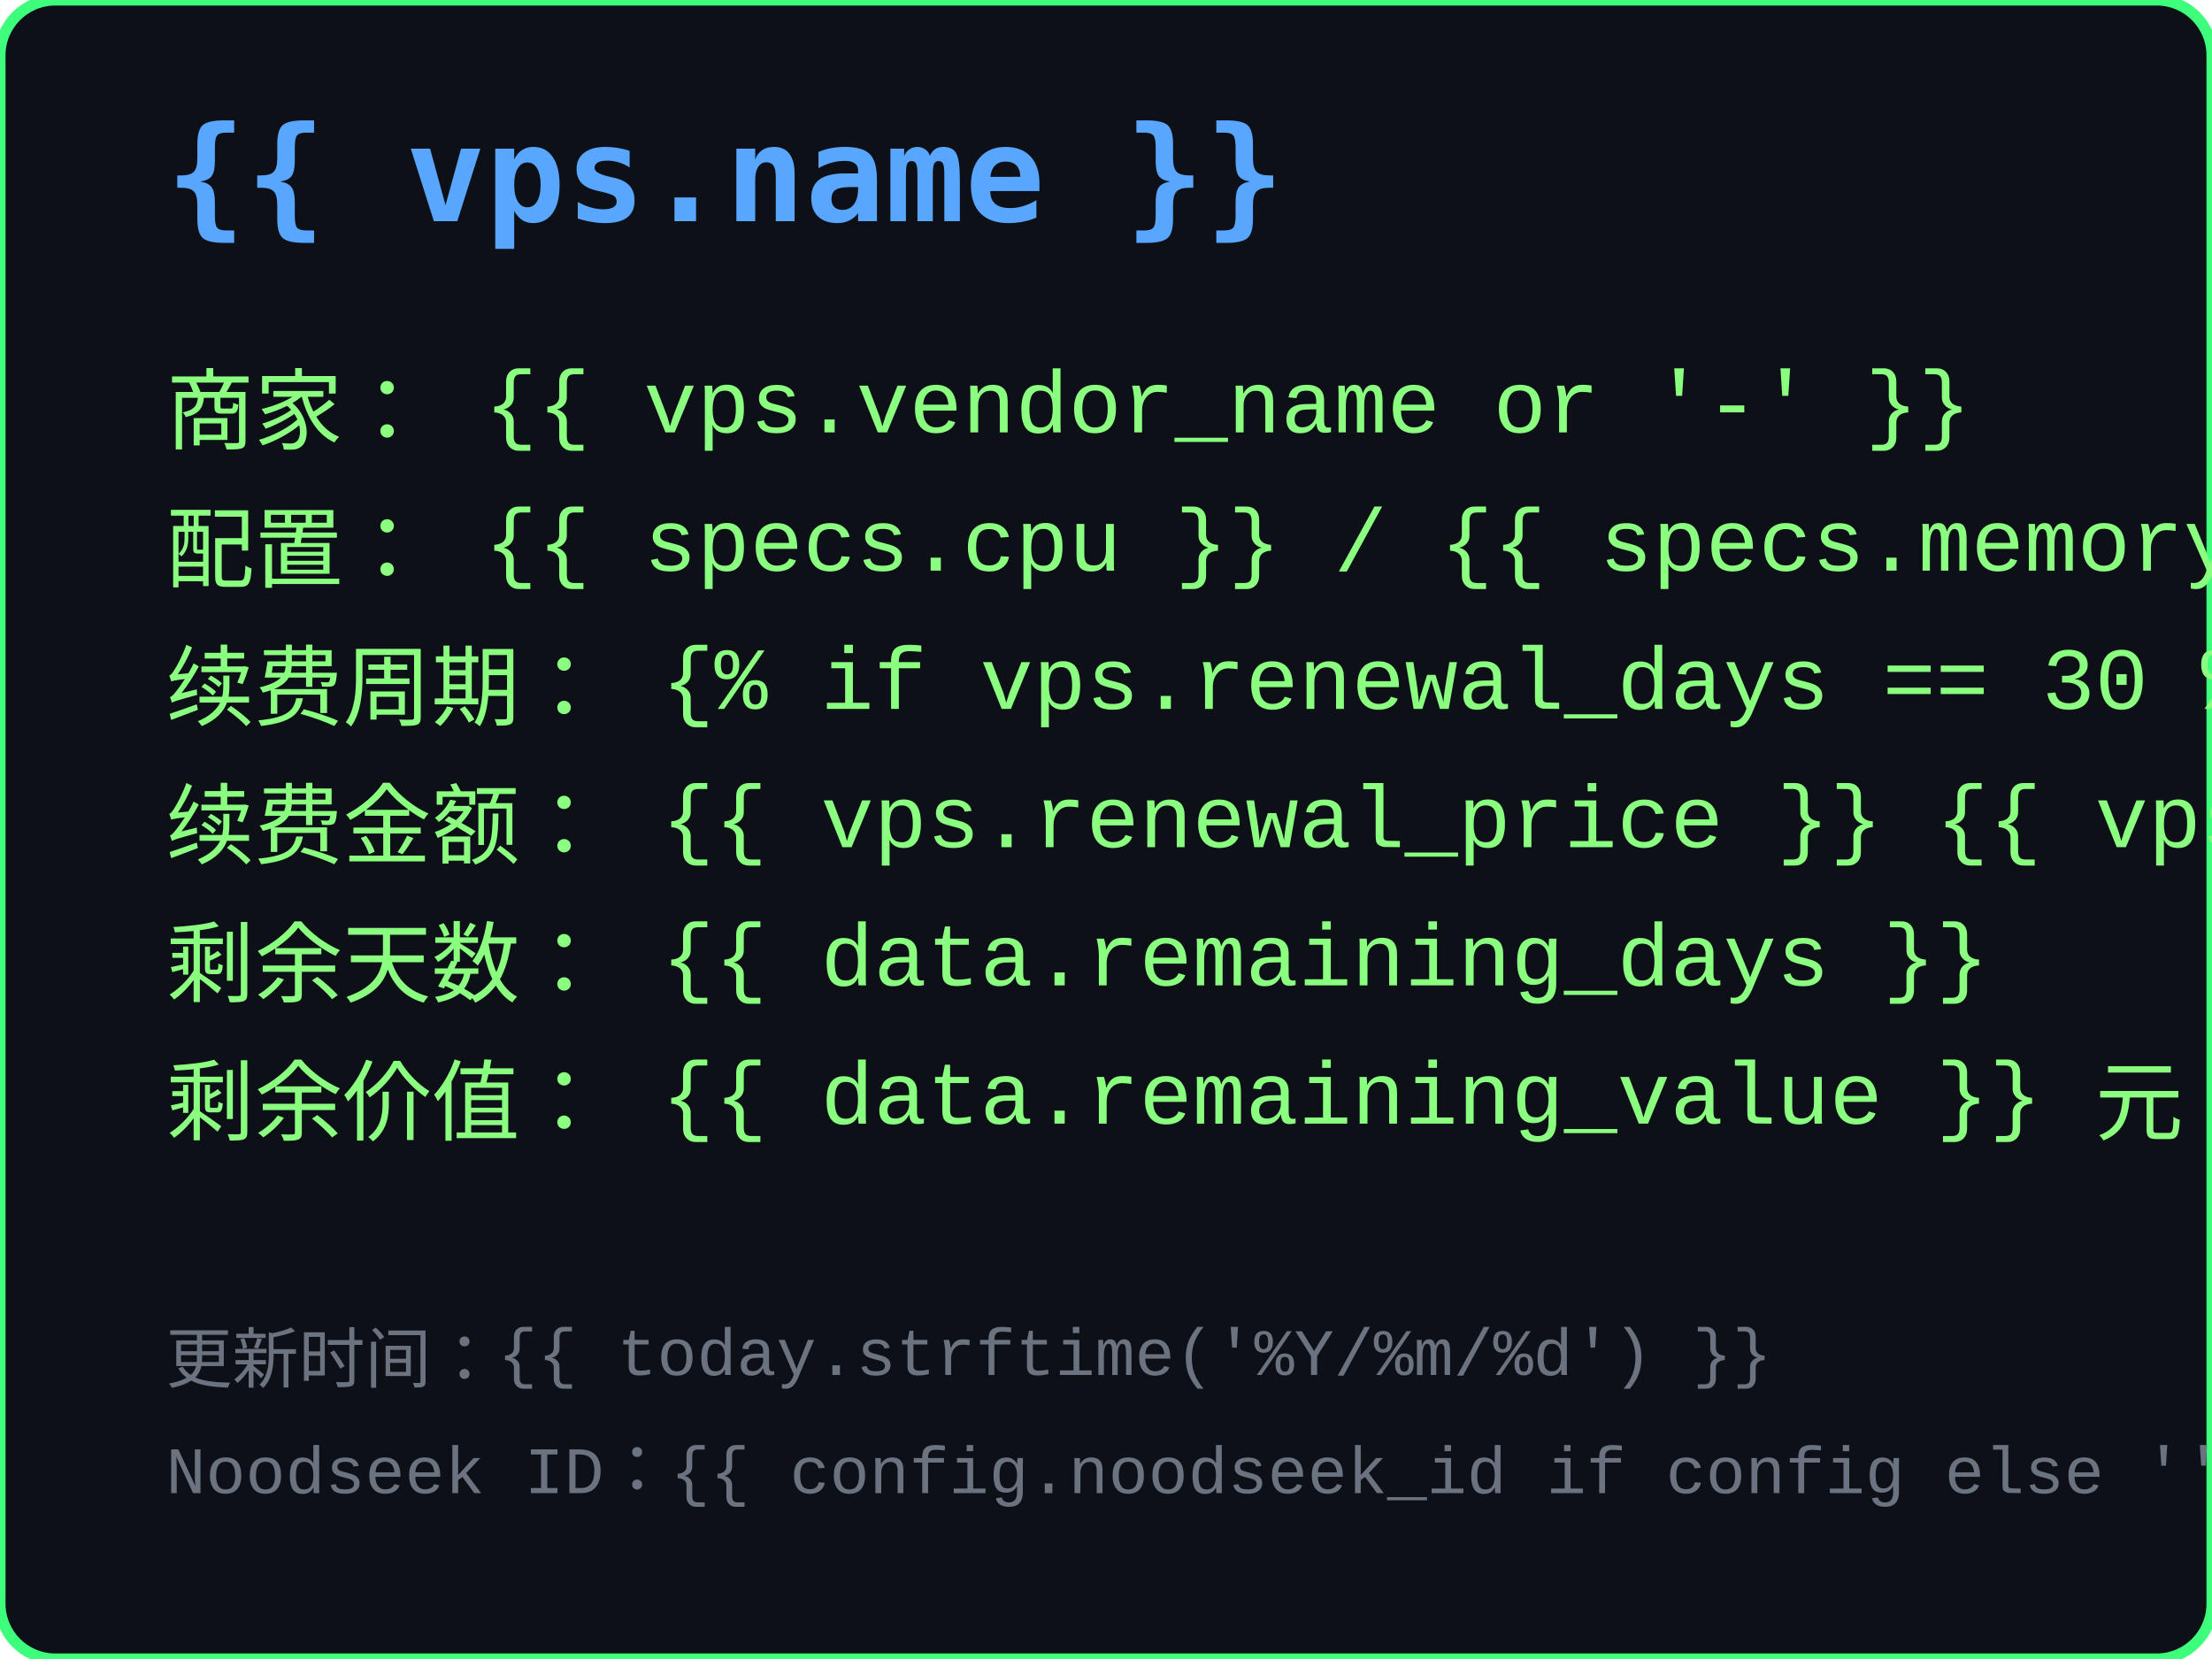
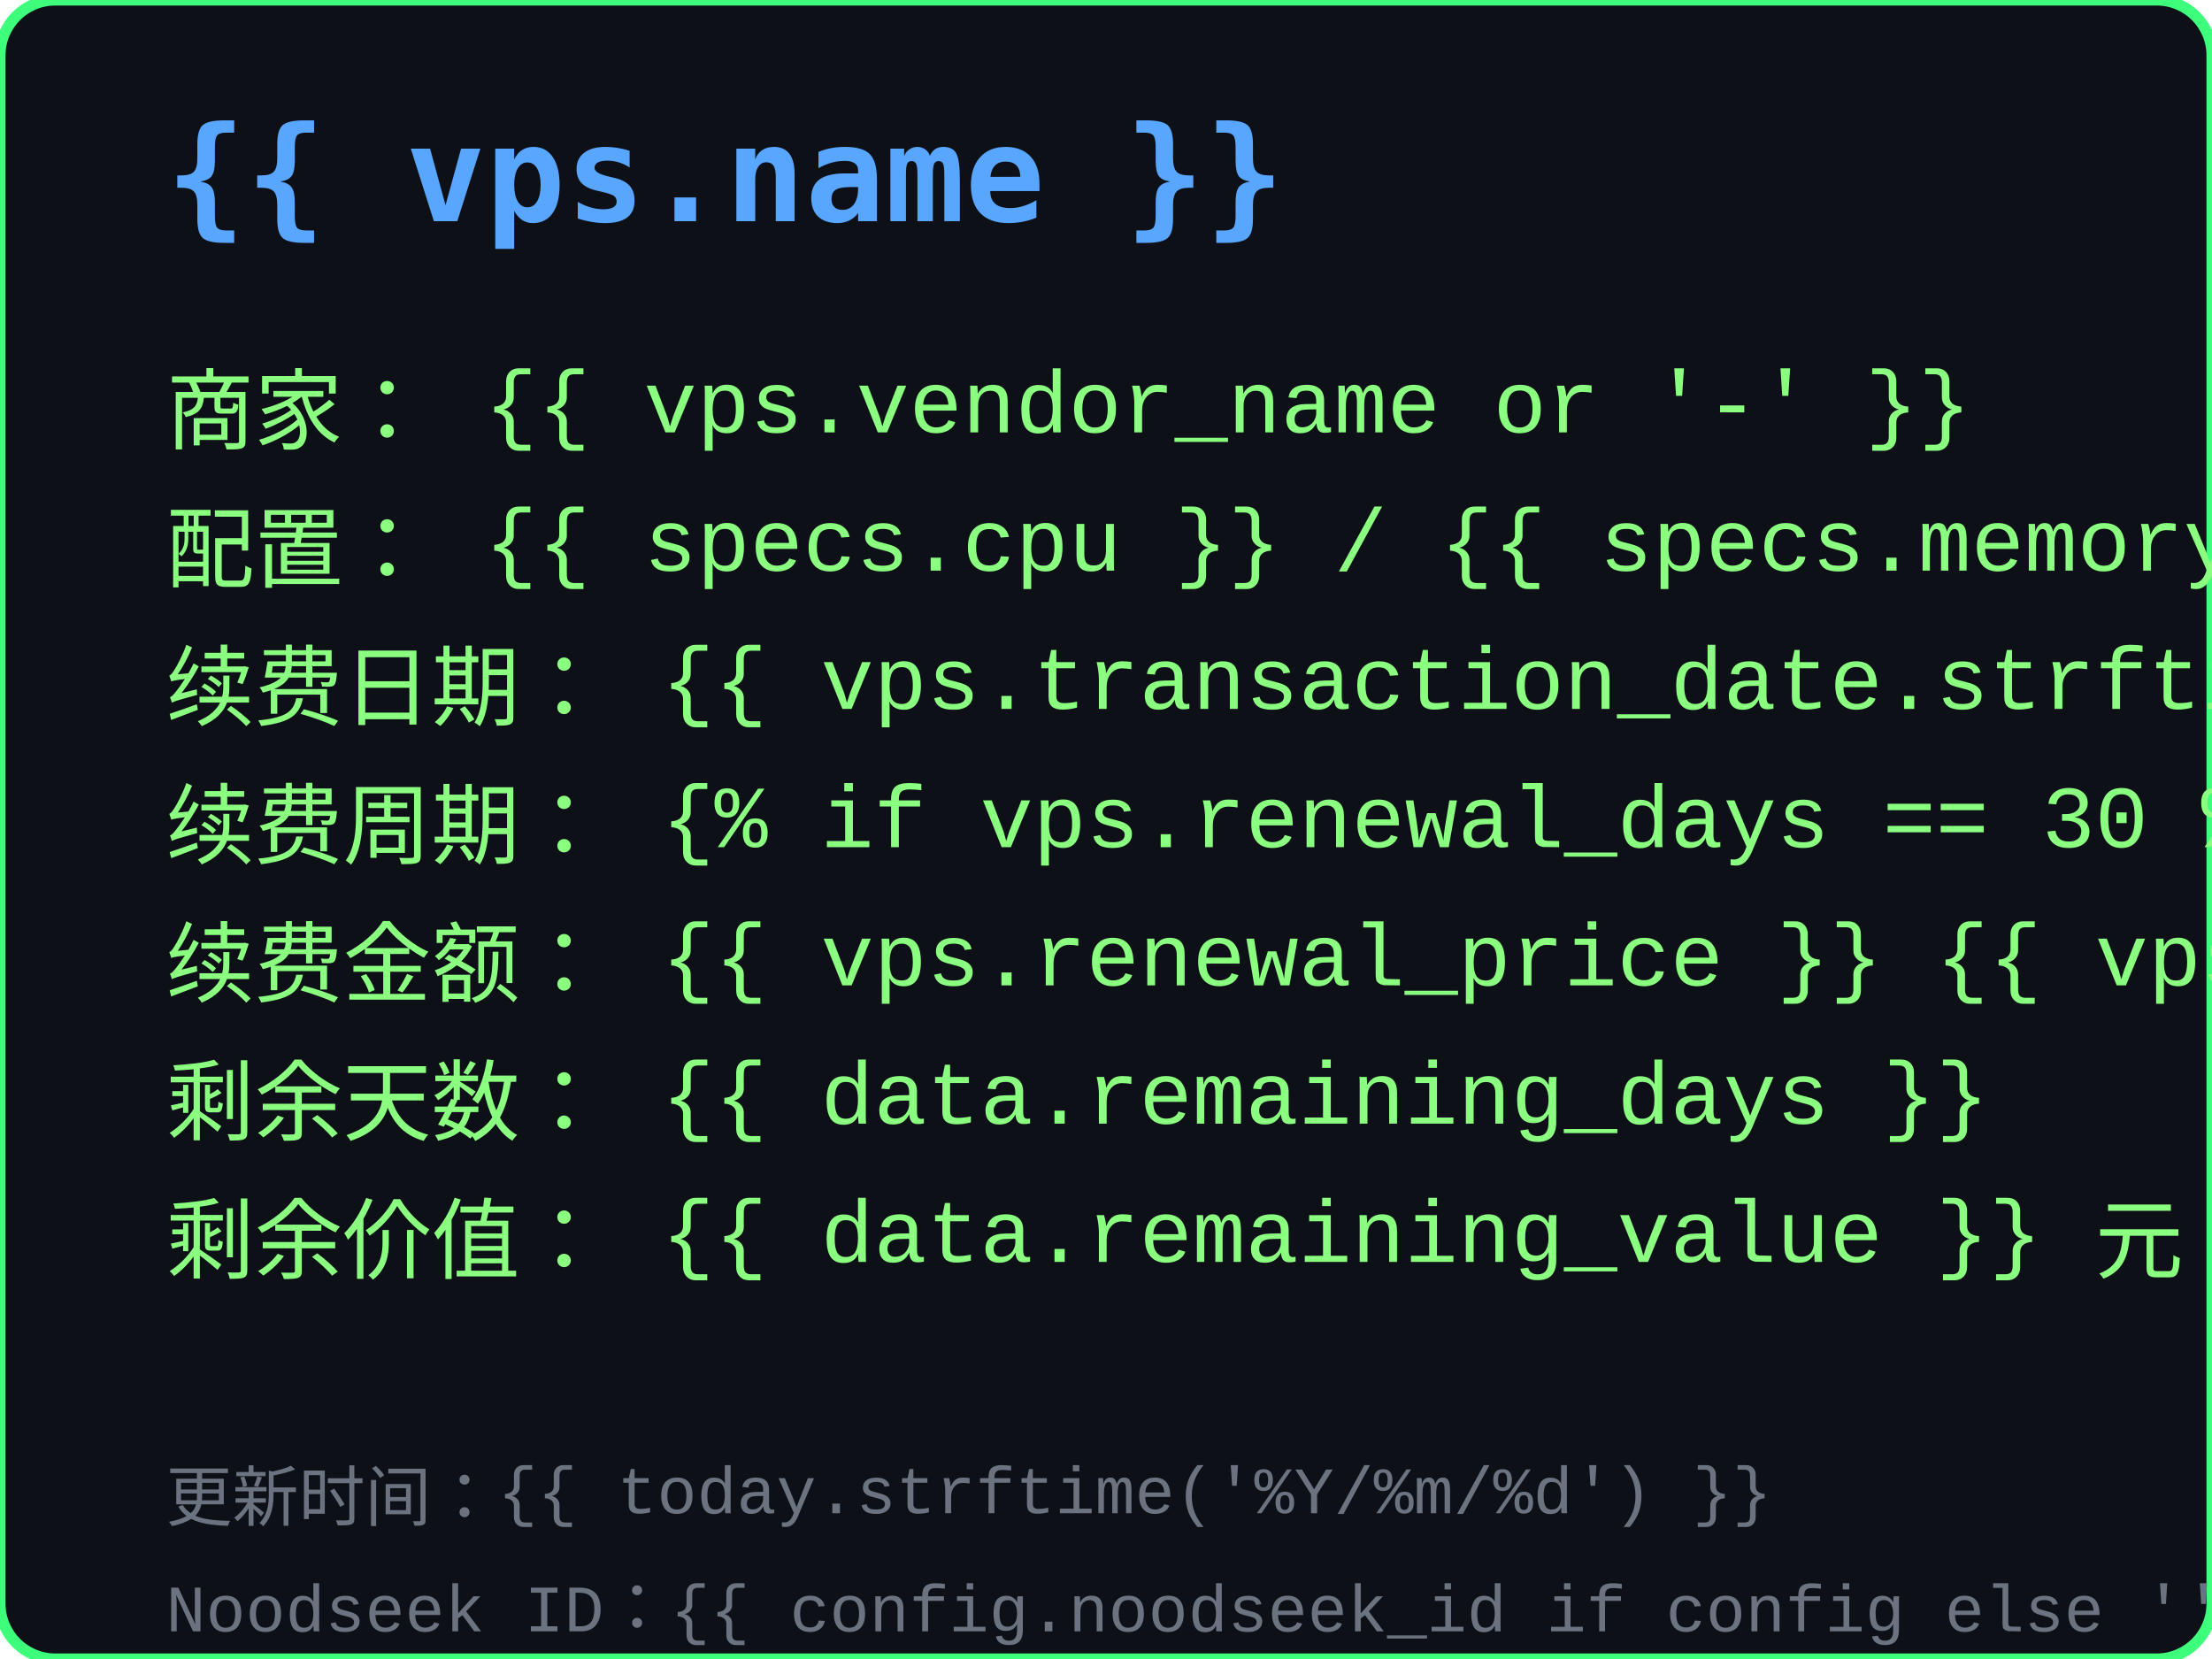
<svg xmlns="http://www.w3.org/2000/svg" width="400" height="300">
  <style>
    .title {
      fill: #58a6ff;
      font-size: 24px;
      font-family: 'Share Tech Mono', monospace;
      font-weight: bold;
    }
    .label {
      fill: #8aff80;
      font-size: 16px;
      font-family: 'Courier New', monospace;
    }
    .footer {
      fill: #6b7280;
      font-size: 12px;
      font-family: 'Courier New', monospace;
    }
    rect {
      fill: #0d1117;
      stroke: #3eff7c;
      stroke-width: 2;
      rx: 10;
      ry: 10;
    }
  </style>
  <rect width="100%" height="100%" />
  <text x="30" y="40" class="title">{{ vps.name }}</text>
  <text x="30" y="80" class="label">商家： {{ vps.vendor_name or '-' }}</text>
  <text x="30" y="105" class="label">配置： {{ specs.cpu }} / {{ specs.memory }} / {{ specs.storage }}</text>
-   <text x="30" y="130" class="label">续费周期： {% if vps.renewal_days == 30 %}每月{% elif vps.renewal_days == 90 %}每季度{% elif vps.renewal_days == 365 %}每年{% elif vps.renewal_days == 1095 %}三年{% elif vps.renewal_days %}{{ vps.renewal_days }}天{% else %}-{% endif %}</text>
-   <text x="30" y="155" class="label">续费金额： {{ vps.renewal_price }} {{ vps.currency }}</text>
-   <text x="30" y="180" class="label">剩余天数： {{ data.remaining_days }}</text>
-   <text x="30" y="205" class="label">剩余价值： {{ data.remaining_value }} 元</text>
-   <text x="30" y="250" class="footer">更新时间：{{ today.strftime('%Y/%m/%d') }}</text>
-   <text x="30" y="270" class="footer">Noodseek ID：{{ config.noodseek_id if config else '' }}</text>
+   <text x="30" y="130" class="label">续费日期： {{ vps.transaction_date.strftime('%Y/%m/%d') if vps.transaction_date else '-' }}</text>
+   <text x="30" y="155" class="label">续费周期： {% if vps.renewal_days == 30 %}每月{% elif vps.renewal_days == 90 %}每季度{% elif vps.renewal_days == 365 %}每年{% elif vps.renewal_days == 1095 %}三年{% elif vps.renewal_days %}{{ vps.renewal_days }}天{% else %}-{% endif %}</text>
+   <text x="30" y="180" class="label">续费金额： {{ vps.renewal_price }} {{ vps.currency }}</text>
+   <text x="30" y="205" class="label">剩余天数： {{ data.remaining_days }}</text>
+   <text x="30" y="230" class="label">剩余价值： {{ data.remaining_value }} 元</text>
+   <text x="30" y="275" class="footer">更新时间：{{ today.strftime('%Y/%m/%d') }}</text>
+   <text x="30" y="295" class="footer">Noodseek ID：{{ config.noodseek_id if config else '' }}</text>
</svg>
